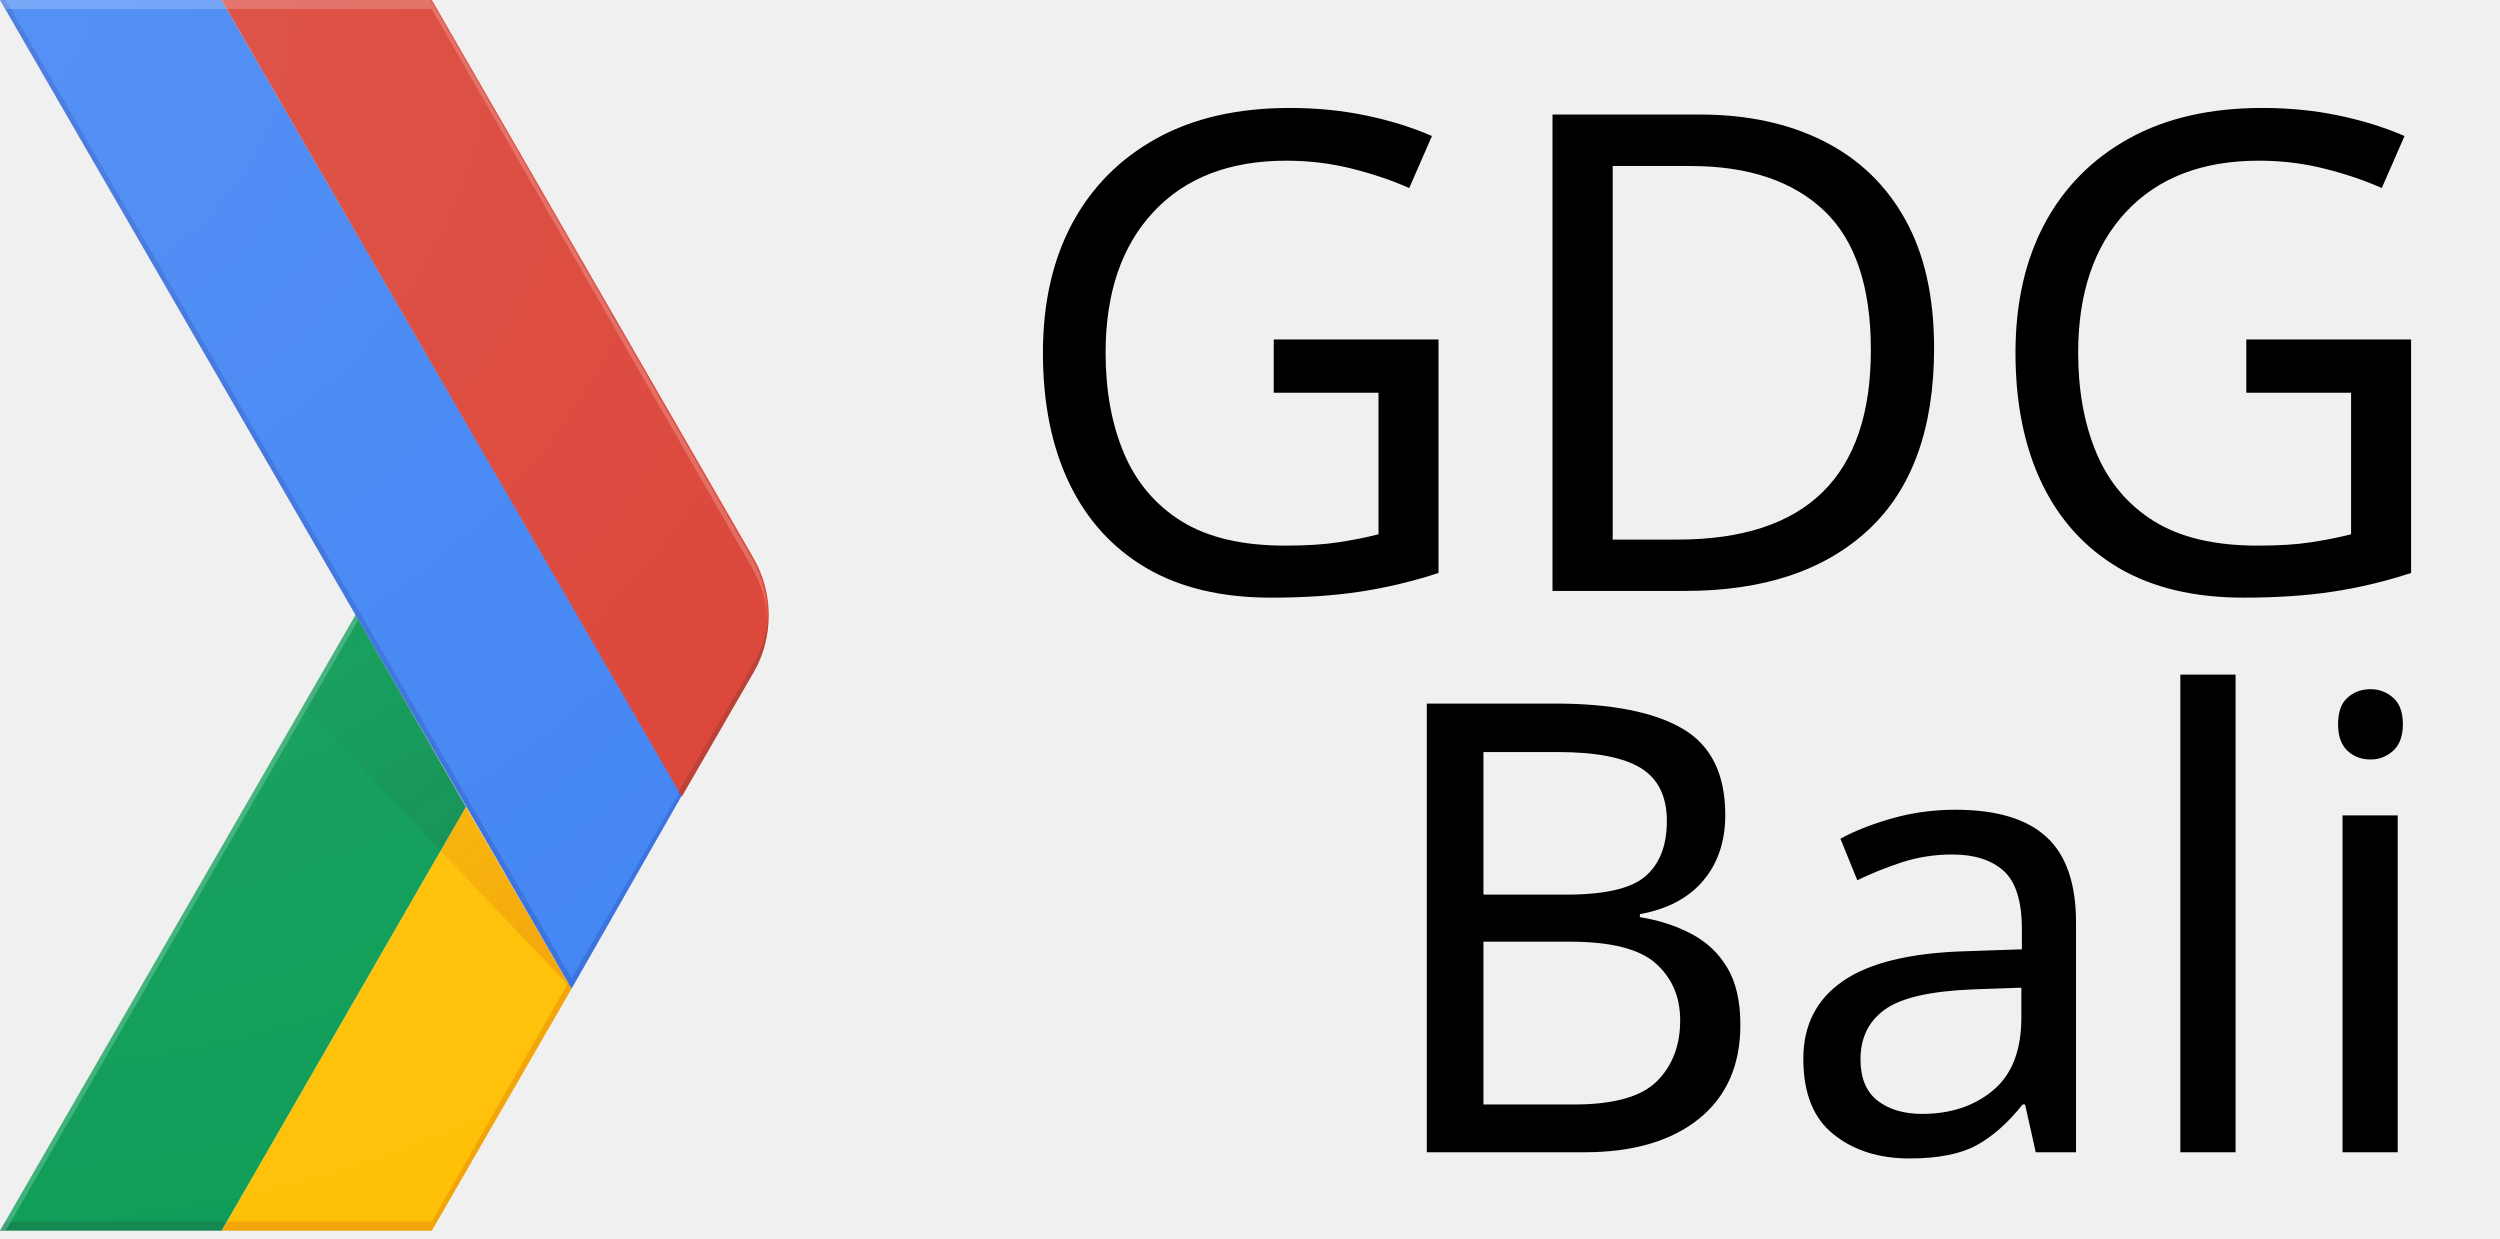
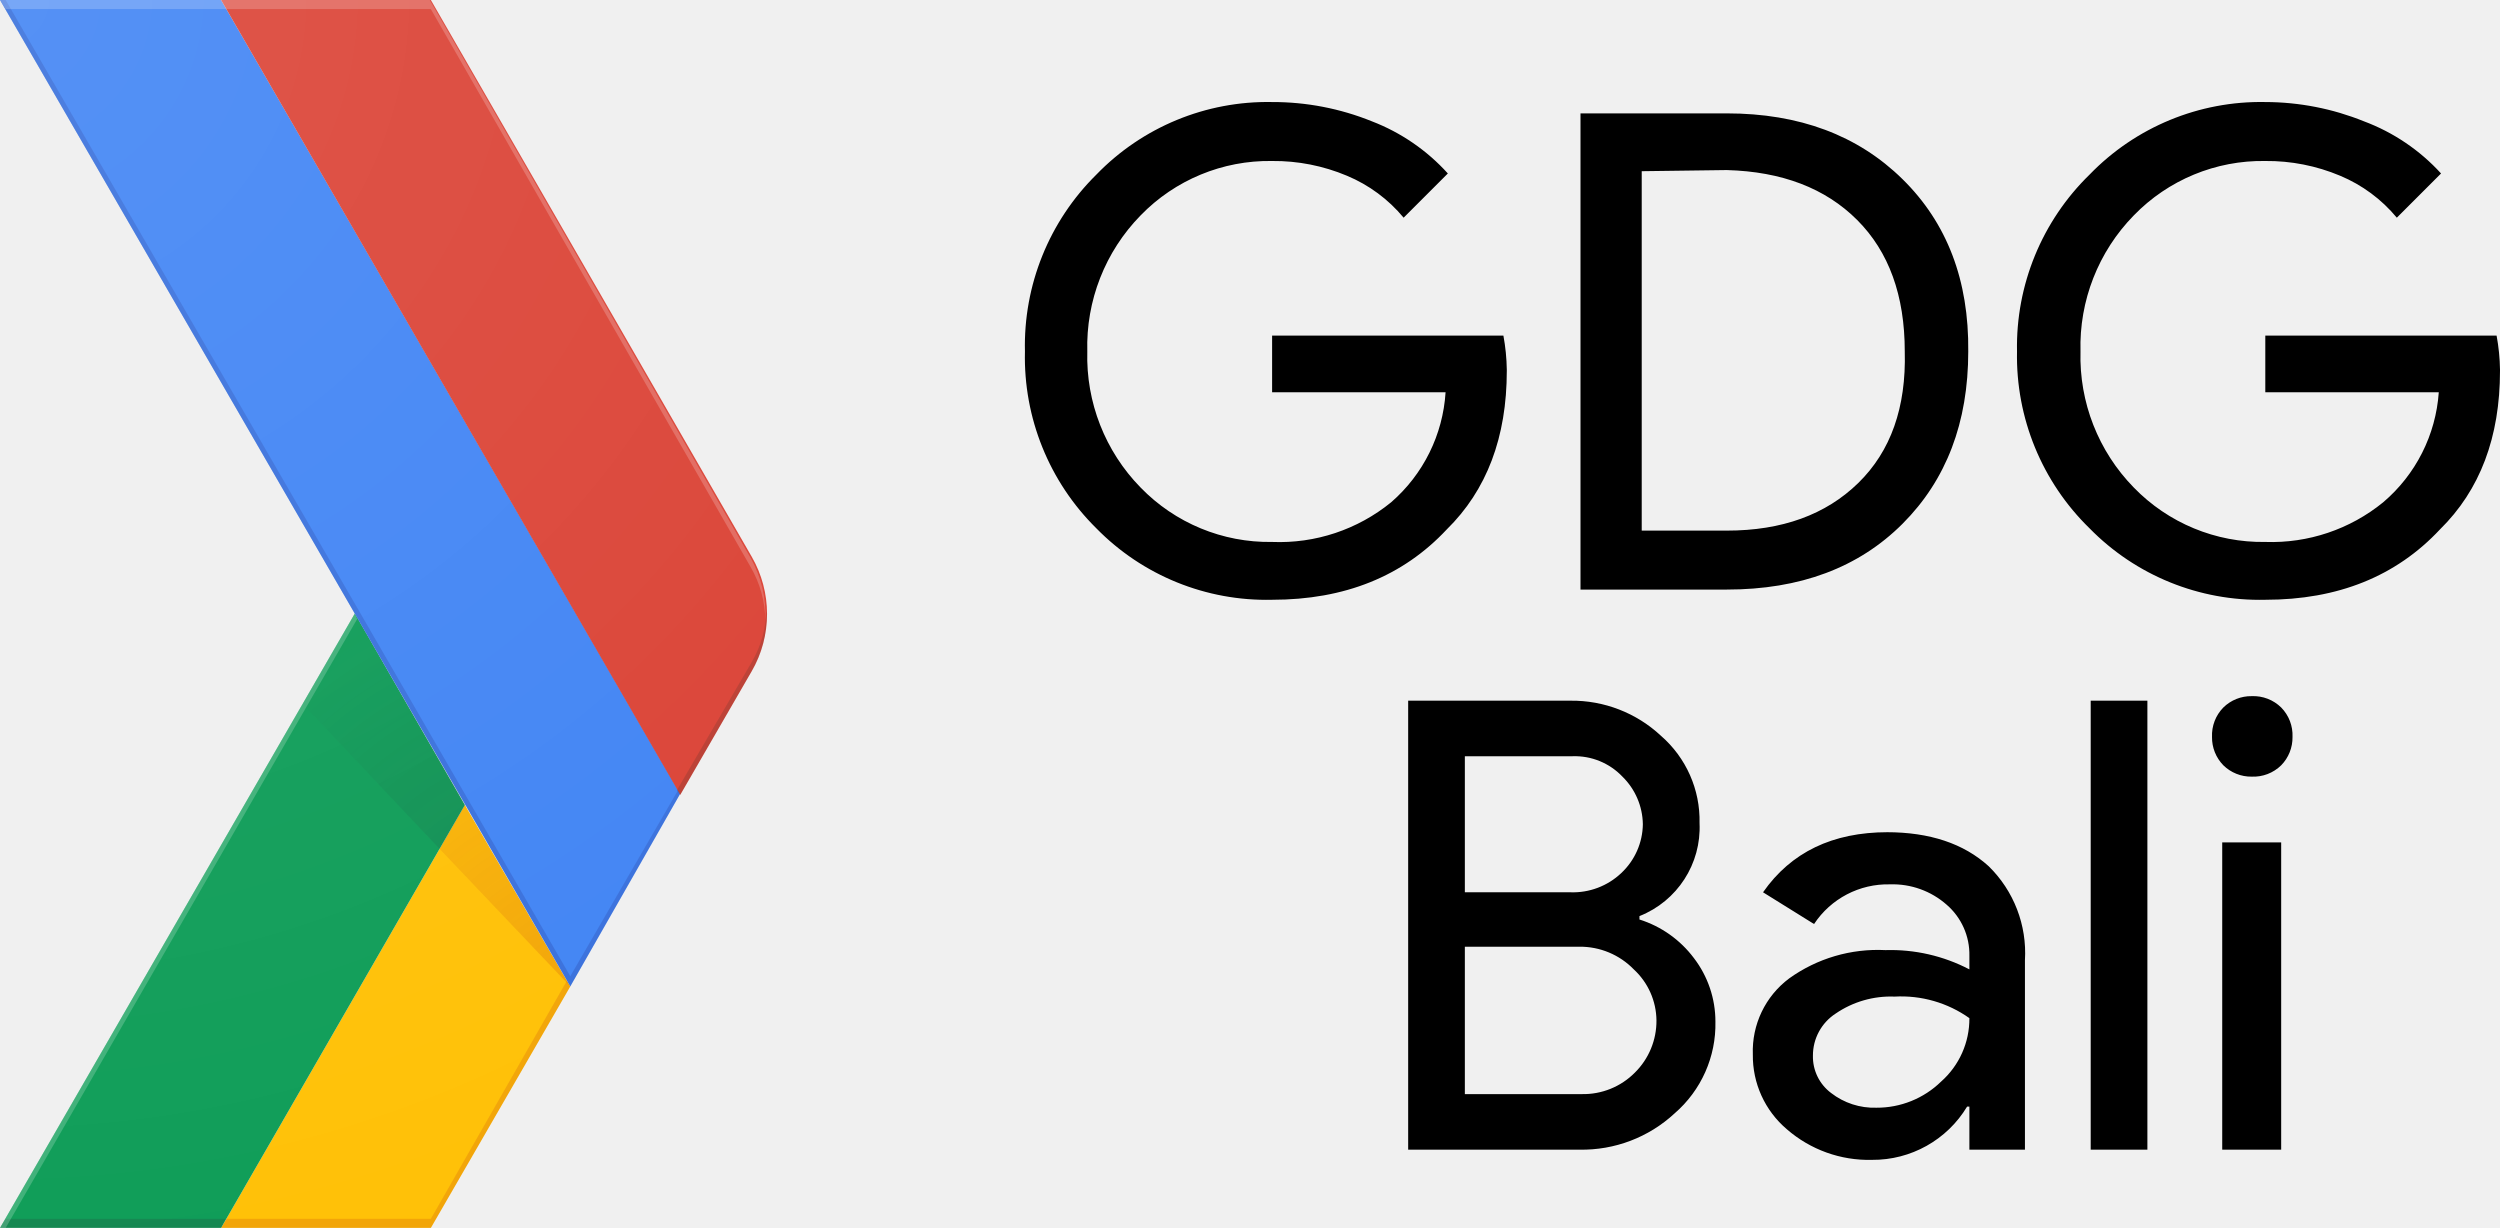
- <svg xmlns="http://www.w3.org/2000/svg" width="220" height="109">
+ <svg xmlns="http://www.w3.org/2000/svg" viewBox="0 0 220.5 108.3">
  <defs>
-     <radialGradient cx="98.8%" cy="97.9%" fx="98.8%" fy="97.9%" r="325.4%" gradientTransform="matrix(1 0 0 .72027 0 .3)" id="a">
-       <stop stop-color="#BF360C" stop-opacity=".2" offset="0%" />
-       <stop stop-color="#BF360C" stop-opacity="0" offset="100%" />
+     <style>.a{fill:none;fill-rule:evenodd}.f{opacity:.2;fill:#fff}</style>
+     <radialGradient id="a" cx="1" cy="1" r="3.3" gradientTransform="matrix(1 0 0 .72 0 .3)">
+       <stop offset="0" stop-color="#bf360c" stop-opacity=".2" />
+       <stop offset="1" stop-color="#bf360c" stop-opacity="0" />
    </radialGradient>
-     <radialGradient cx="162.6%" cy="157.7%" fx="162.6%" fy="157.7%" r="262.7%" gradientTransform="matrix(1 0 0 .6932 0 .5)" id="b">
-       <stop stop-color="#263238" stop-opacity=".2" offset="0%" />
-       <stop stop-color="#263238" stop-opacity="0" offset="100%" />
+     <radialGradient id="b" cx="1.6" cy="1.6" r="2.6" gradientTransform="matrix(1 0 0 .693 0 .5)">
+       <stop offset="0" stop-color="#263238" stop-opacity=".2" />
+       <stop offset="1" stop-color="#263238" stop-opacity="0" />
    </radialGradient>
-     <radialGradient cx="-1.3%" cy=".8%" fx="-1.3%" fy=".8%" r="167.9%" gradientTransform="scale(1 .62499)" id="c">
-       <stop stop-color="#FFF" stop-opacity=".1" offset="0%" />
-       <stop stop-color="#FFF" stop-opacity="0" offset="100%" />
+     <radialGradient id="c" cx="0" cy="0" r="1.7" gradientTransform="scale(1 .625)">
+       <stop offset="0" stop-color="#fff" stop-opacity=".1" />
+       <stop offset="1" stop-color="#fff" stop-opacity="0" />
    </radialGradient>
  </defs>
-   <g fill="none" fill-rule="evenodd">
-     <path d="M66.3 49L38 0H0l31.3 54.1L0 108.3h38l28.3-49c1.8-3.2 1.8-7 0-10.2z" />
-     <path fill="#FFC107" fill-rule="nonzero" d="M50 86.5L41 71l-21.5 37.3H38L50.3 87z" />
-     <path d="M66.3 49L38 0H0l31.3 54.1L0 108.3h38l28.3-49c1.8-3.2 1.8-7 0-10.2z" />
-     <path fill="#0F9D58" fill-rule="nonzero" d="M31.3 54.1L41 71l-21.5 37.3H0z" />
-     <path d="M66.3 49L38 0H0l31.3 54.1L0 108.3h38l28.3-49c1.8-3.2 1.8-7 0-10.2z" />
-     <path fill="#BF360C" fill-rule="nonzero" opacity=".2" d="M38 107.5H20l-.5.8H38L50.3 87l-.3-.5z" />
-     <path d="M66.3 49L38 0H0l31.3 54.1L0 108.3h38l28.3-49c1.8-3.2 1.8-7 0-10.2z" />
-     <path fill="#263238" fill-rule="nonzero" opacity=".2" d="M.5 107.5l-.5.8h19.5l.4-.8z" />
-     <path d="M66.3 49L38 0H0l31.3 54.1L0 108.3h38l28.3-49c1.8-3.2 1.8-7 0-10.2z" />
-     <path fill="#FFF" fill-rule="nonzero" opacity=".2" d="M0 108.3h.5l31-53.7-.2-.5z" />
-     <path d="M66.3 49L38 0H0l31.3 54.1L0 108.3h38l28.3-49c1.8-3.2 1.8-7 0-10.2z" />
-     <path fill="url(#a)" fill-rule="nonzero" d="M50.3 87L41 71l-2.2 3.9z" />
-     <path d="M66.3 49L38 0H0l31.3 54.1L0 108.3h38l28.3-49c1.8-3.2 1.8-7 0-10.2z" />
-     <path fill="url(#b)" fill-rule="nonzero" d="M38.8 74.9l2.3-4-9.8-16.8-4.6 8z" />
-     <path d="M66.3 49L38 0H0l31.3 54.1L0 108.3h38l28.3-49c1.8-3.2 1.8-7 0-10.2z" />
-     <path d="M19.5 0H0l50.3 87L60 70z" fill="#4285F4" fill-rule="nonzero" />
-     <path d="M66.3 49L38 0H0l31.3 54.1L0 108.3h38l28.3-49c1.8-3.2 1.8-7 0-10.2z" />
-     <path d="M66.3 59.2c1.8-3.1 1.8-7 0-10.1L38 0H19.5L60 70.1l6.3-10.9z" fill="#DB4437" fill-rule="nonzero" />
-     <path d="M66.3 49L38 0H0l31.3 54.1L0 108.3h38l28.3-49c1.8-3.2 1.8-7 0-10.2z" />
-     <path fill="#1A237E" fill-rule="nonzero" opacity=".2" d="M60 70.1l-.2-.4-9.5 16.4L.5 0H0l50.3 87L60 70z" />
-     <path d="M66.3 49L38 0H0l31.3 54.1L0 108.3h38l28.3-49c1.8-3.2 1.8-7 0-10.2z" />
-     <path d="M38 .8L66.2 50c.8 1.4 1.3 3 1.3 4.7.1-2-.4-3.9-1.3-5.5L37.9 0H0l.5.8h37.4z" fill="#FFF" fill-rule="nonzero" opacity=".2" />
-     <path d="M66.3 49L38 0H0l31.3 54.1L0 108.3h38l28.3-49c1.8-3.2 1.8-7 0-10.2z" />
-     <path d="M60 70.1l6.3-10.9c1-1.6 1.4-3.6 1.3-5.5 0 1.7-.5 3.3-1.3 4.7l-6.6 11.3.3.4z" fill="#3E2723" fill-rule="nonzero" opacity=".2" />
-     <path d="M66.3 49L38 0H0l31.3 54.1L0 108.3h38l28.3-49c1.8-3.2 1.8-7 0-10.2z" />
-     <path d="M66.3 49L38 0H0l31.3 54.1L0 108.3h38l28.3-49c1.8-3.2 1.8-7 0-10.2z" fill="url(#c)" fill-rule="nonzero" />
-     <text fill="#000" font-family="ProductSans-Regular, Product Sans" font-size="55.3" transform="translate(0 -4)">
-       <tspan x="120.2" y="105.4">Bali</tspan>
-     </text>
-     <text fill="#000" font-family="ProductSans-Regular, Product Sans" font-size="58.7" transform="translate(0 -4)">
-       <tspan x="88.2" y="56">GDG</tspan>
-     </text>
-   </g>
+   <path class="a" d="M66.3 49L38 0H0l31.3 54.1L0 108.3h38l28.3-49a10.3 10.3 0 0 0 0-10.2z" />
+   <path d="M50 86.5L41 71l-21.5 37.3H38L50.3 87z" fill="#ffc107" />
+   <path class="a" d="M66.3 49L38 0H0l31.3 54.1L0 108.3h38l28.3-49a10.3 10.3 0 0 0 0-10.2z" />
+   <path d="M31.3 54.1L41 71l-21.5 37.3H0z" fill="#0f9d58" />
+   <path class="a" d="M66.3 49L38 0H0l31.3 54.1L0 108.3h38l28.3-49a10.3 10.3 0 0 0 0-10.2z" />
+   <path d="M38 107.5H20l-.5.8H38L50.3 87l-.3-.5z" opacity=".2" fill="#bf360c" />
+   <path class="a" d="M66.3 49L38 0H0l31.3 54.1L0 108.3h38l28.3-49a10.3 10.3 0 0 0 0-10.2z" />
+   <path d="M.5 107.5l-.5.8h19.5l.4-.8z" fill="#263238" opacity=".2" />
+   <path class="a" d="M66.3 49L38 0H0l31.3 54.1L0 108.3h38l28.3-49a10.3 10.3 0 0 0 0-10.2z" />
+   <path class="f" d="M0 108.3h.5l31-53.7-.2-.5z" />
+   <path class="a" d="M66.3 49L38 0H0l31.3 54.1L0 108.3h38l28.3-49a10.3 10.3 0 0 0 0-10.2z" />
+   <path d="M50.3 87L41 71l-2.2 3.9z" fill="url(#a)" />
+   <path class="a" d="M66.3 49L38 0H0l31.3 54.1L0 108.3h38l28.3-49a10.3 10.3 0 0 0 0-10.2z" />
+   <path d="M38.8 74.9l2.3-4-9.8-16.8-4.6 8z" fill="url(#b)" />
+   <path class="a" d="M66.3 49L38 0H0l31.3 54.1L0 108.3h38l28.3-49a10.3 10.3 0 0 0 0-10.2z" />
+   <path d="M19.5 0H0l50.3 87L60 70z" fill="#4285f4" />
+   <path class="a" d="M66.3 49L38 0H0l31.3 54.1L0 108.3h38l28.3-49a10.3 10.3 0 0 0 0-10.2z" />
+   <path d="M66.3 59.2a10.1 10.1 0 0 0 0-10.1L38 0H19.5L60 70.1l6.3-10.9z" fill="#db4437" />
+   <path class="a" d="M66.3 49L38 0H0l31.3 54.1L0 108.3h38l28.3-49a10.3 10.3 0 0 0 0-10.2z" />
+   <path d="M60 70.1l-.2-.4-9.5 16.4L.5 0H0l50.3 87L60 70z" fill="#1a237e" opacity=".2" />
+   <path class="a" d="M66.3 49L38 0H0l31.3 54.1L0 108.3h38l28.3-49a10.3 10.3 0 0 0 0-10.2z" />
+   <path class="f" d="M38 .8L66.2 50a9.5 9.5 0 0 1 1.3 4.7 10.2 10.2 0 0 0-1.3-5.5L37.9 0H0l.5.8h37.4z" />
+   <path class="a" d="M66.3 49L38 0H0l31.3 54.1L0 108.3h38l28.3-49a10.3 10.3 0 0 0 0-10.2z" />
+   <path d="M60 70.1l6.3-10.9a9.6 9.6 0 0 0 1.3-5.5 9.5 9.5 0 0 1-1.3 4.7l-6.6 11.3.3.4z" fill="#3e2723" opacity=".2" />
+   <path class="a" d="M66.3 49L38 0H0l31.3 54.1L0 108.3h38l28.3-49a10.3 10.3 0 0 0 0-10.2z" />
+   <path d="M66.3 49L38 0H0l31.3 54.1L0 108.3h38l28.3-49a10.3 10.3 0 0 0 0-10.2z" fill="url(#c)" />
+   <path d="M124.2 101.4V61.8h14.3a11.5 11.5 0 0 1 8 3.1 9.9 9.9 0 0 1 3.4 7.7 8.4 8.4 0 0 1-5.3 8.2v.3a9.6 9.6 0 0 1 4.8 3.4 9.2 9.2 0 0 1 1.9 5.6 10.4 10.4 0 0 1-3.6 8.1 12 12 0 0 1-8.4 3.2zm5-34.7v12h9.3A6.2 6.2 0 0 0 143 77a6 6 0 0 0 1.9-4.3 6 6 0 0 0-1.8-4.2 5.8 5.8 0 0 0-4.4-1.8zm0 16.8v13h10.3a6.4 6.4 0 0 0 4.7-1.9 6.4 6.4 0 0 0 1.9-4.6 6.2 6.2 0 0 0-2-4.5 6.6 6.6 0 0 0-4.8-2zm30.7 9.6a4 4 0 0 0 1.6 3.3 6.2 6.2 0 0 0 4 1.3 8.1 8.1 0 0 0 5.7-2.3 7.4 7.4 0 0 0 2.5-5.6 10.4 10.4 0 0 0-6.6-1.9 8.6 8.6 0 0 0-5.2 1.5 4.4 4.4 0 0 0-2 3.7zm6.5-19.7q5.7 0 9 3a10.7 10.7 0 0 1 3.2 8.3v16.7h-4.9v-3.8h-.2a9.7 9.7 0 0 1-8.4 4.7 11 11 0 0 1-7.5-2.7 8.5 8.5 0 0 1-3-6.6 8 8 0 0 1 3.2-6.7 13.4 13.4 0 0 1 8.5-2.5 15 15 0 0 1 7.4 1.7v-1.2a5.8 5.8 0 0 0-2-4.5 7.2 7.2 0 0 0-5-1.8 7.8 7.8 0 0 0-6.7 3.5l-4.5-2.8q3.7-5.3 11-5.3zm23-11.6v39.6h-5V61.8zm12.8 3.2a3.5 3.5 0 0 1-1 2.5 3.5 3.5 0 0 1-2.6 1 3.5 3.5 0 0 1-2.5-1 3.5 3.5 0 0 1-1-2.5 3.5 3.5 0 0 1 1-2.6 3.5 3.5 0 0 1 2.5-1 3.5 3.5 0 0 1 2.6 1 3.5 3.5 0 0 1 1 2.6zm-1 9.3v27.1H196V74.3zm-68.3-41.6q0 8.8-5.3 14-5.8 6.2-15.4 6.2a21 21 0 0 1-15.5-6.3A21.2 21.2 0 0 1 90.4 31a21.2 21.2 0 0 1 6.3-15.6A21 21 0 0 1 112.2 9a23.3 23.3 0 0 1 8.8 1.7 17.5 17.5 0 0 1 6.7 4.6l-3.9 3.9a13 13 0 0 0-5-3.7 16.6 16.6 0 0 0-6.6-1.3 15.8 15.8 0 0 0-11.6 4.8 16.5 16.5 0 0 0-4.7 12 16.5 16.5 0 0 0 4.7 12 15.8 15.8 0 0 0 11.6 4.8 15.6 15.6 0 0 0 10.5-3.5 14 14 0 0 0 4.8-9.7h-15.3v-5h20.4a18 18 0 0 1 .3 3zm6.5 19.3V10h12.9q9.6 0 15.5 5.8t5.8 15.2q0 9.4-5.8 15.2T152.3 52zm5.4-36.9v31.7h7.5q7.3 0 11.6-4.2T168 31q0-7.4-4.2-11.6T152.3 15zm75.7 17.6q0 8.8-5.3 14-5.8 6.2-15.4 6.2a21 21 0 0 1-15.5-6.3 21.2 21.2 0 0 1-6.4-15.6 21.2 21.2 0 0 1 6.4-15.6A21 21 0 0 1 199.8 9a23.3 23.3 0 0 1 8.7 1.7 17.5 17.5 0 0 1 6.8 4.6l-3.9 3.9a13 13 0 0 0-5-3.7 16.6 16.6 0 0 0-6.6-1.3 15.8 15.8 0 0 0-11.6 4.8 16.5 16.5 0 0 0-4.7 12 16.5 16.5 0 0 0 4.7 12 15.8 15.8 0 0 0 11.6 4.8 15.6 15.6 0 0 0 10.4-3.5 14 14 0 0 0 4.9-9.7h-15.3v-5h20.4a18 18 0 0 1 .3 3z" />
</svg>
